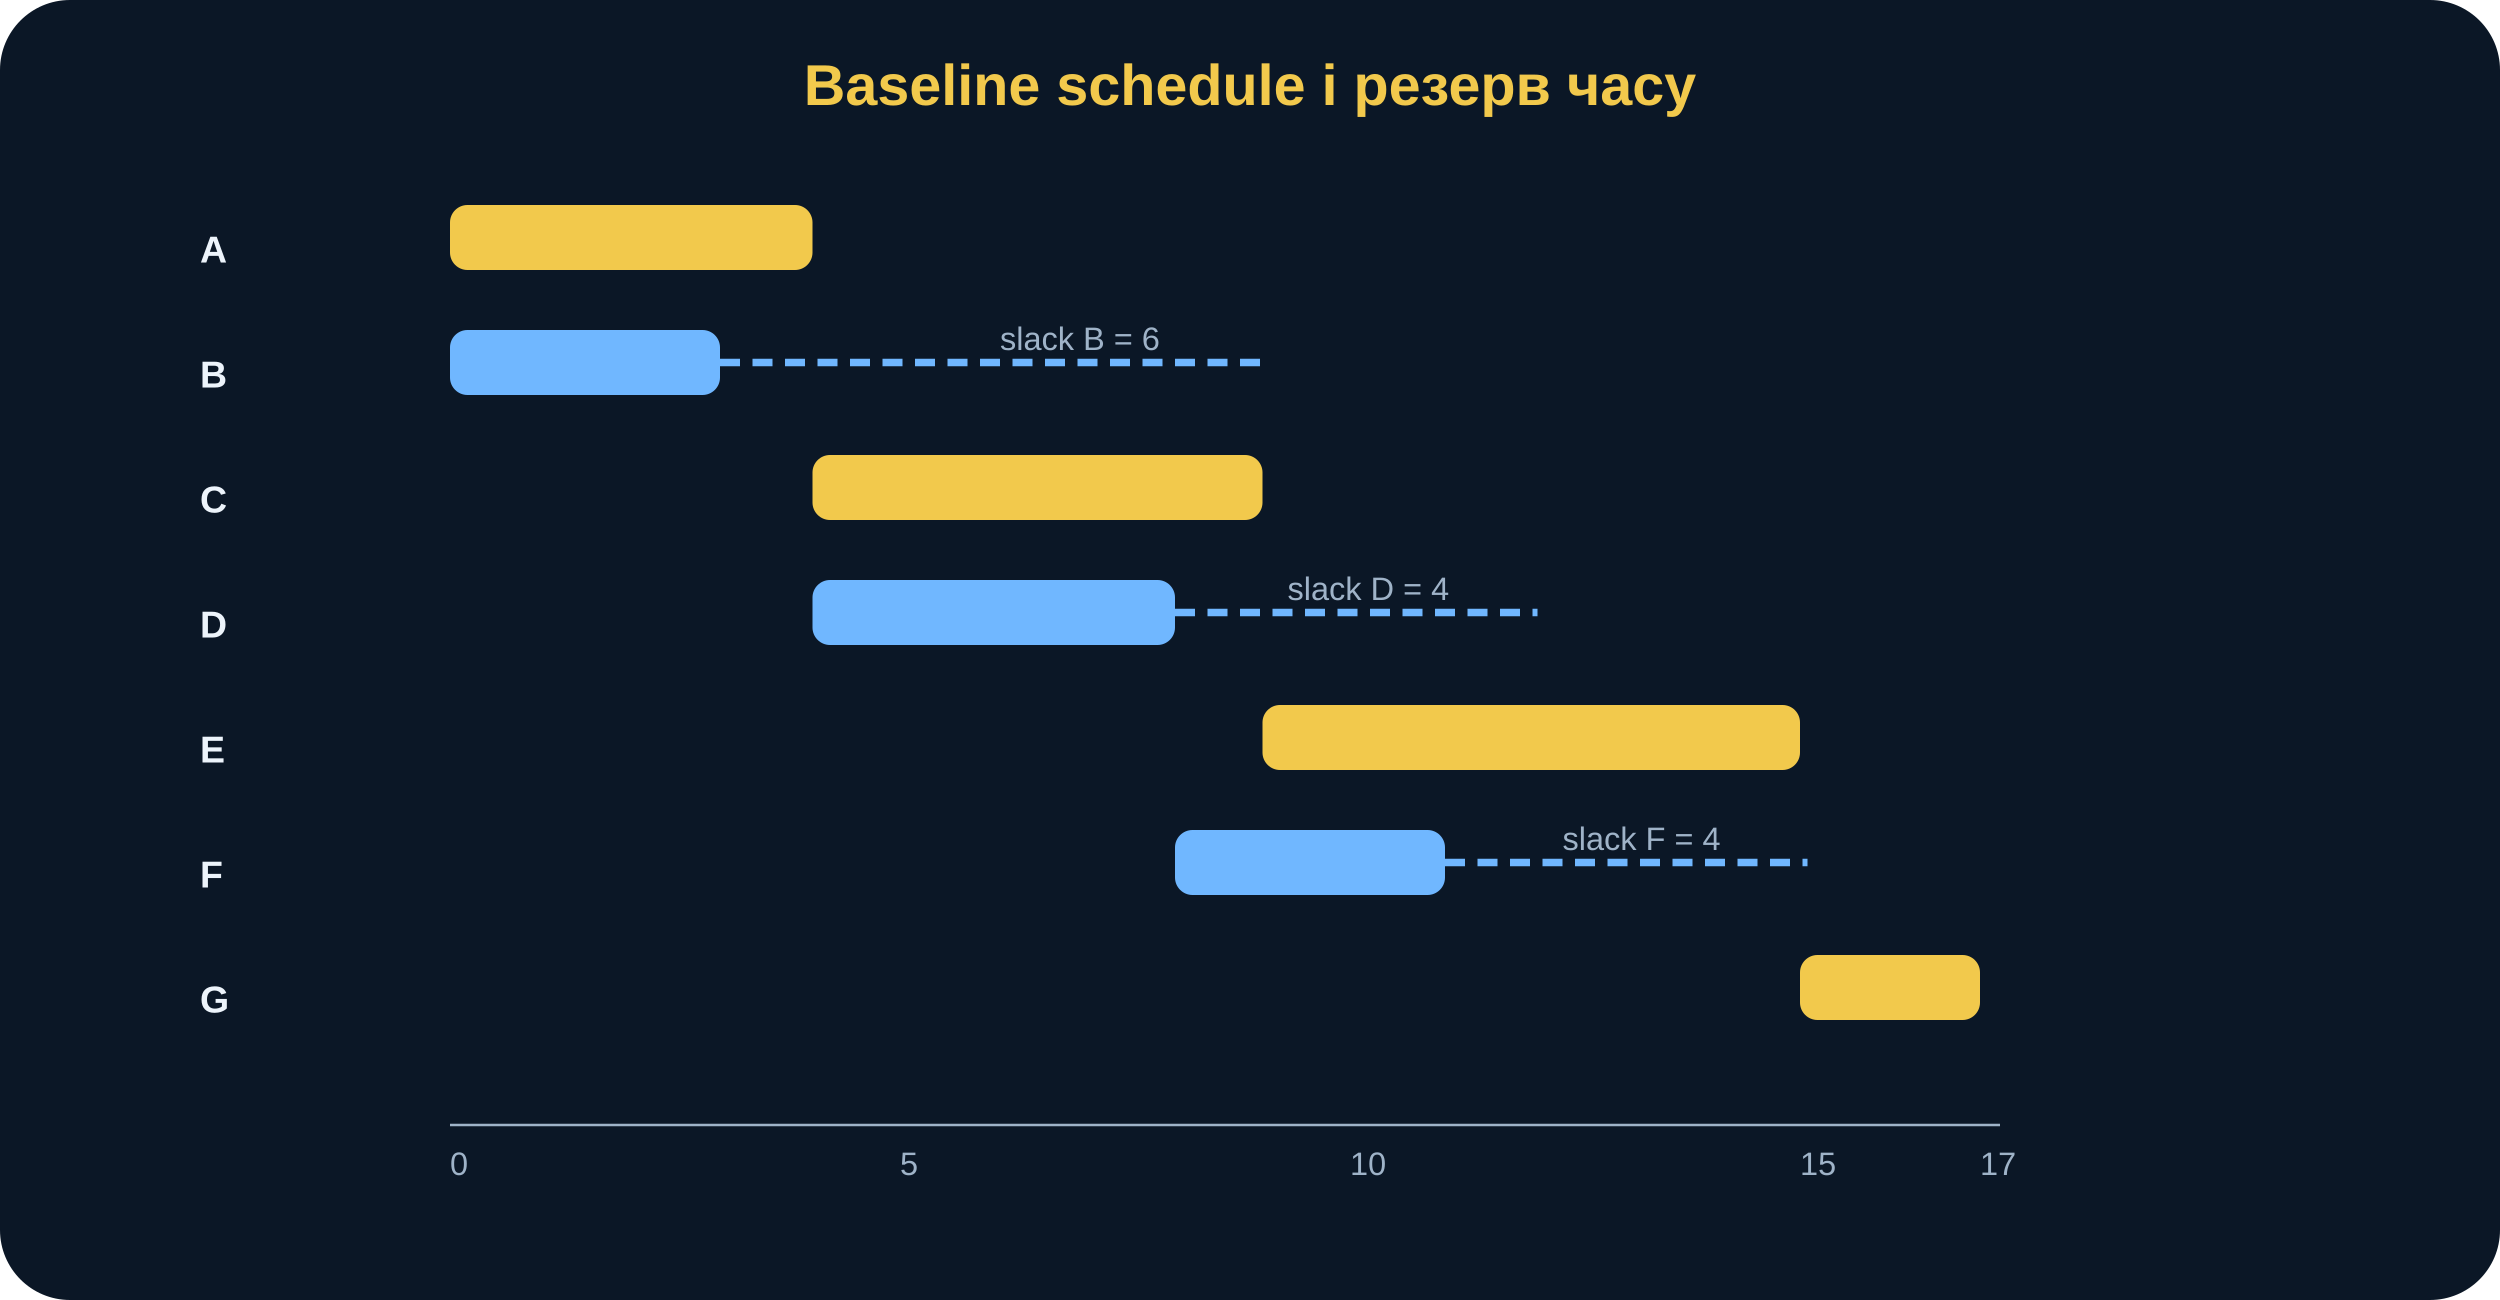
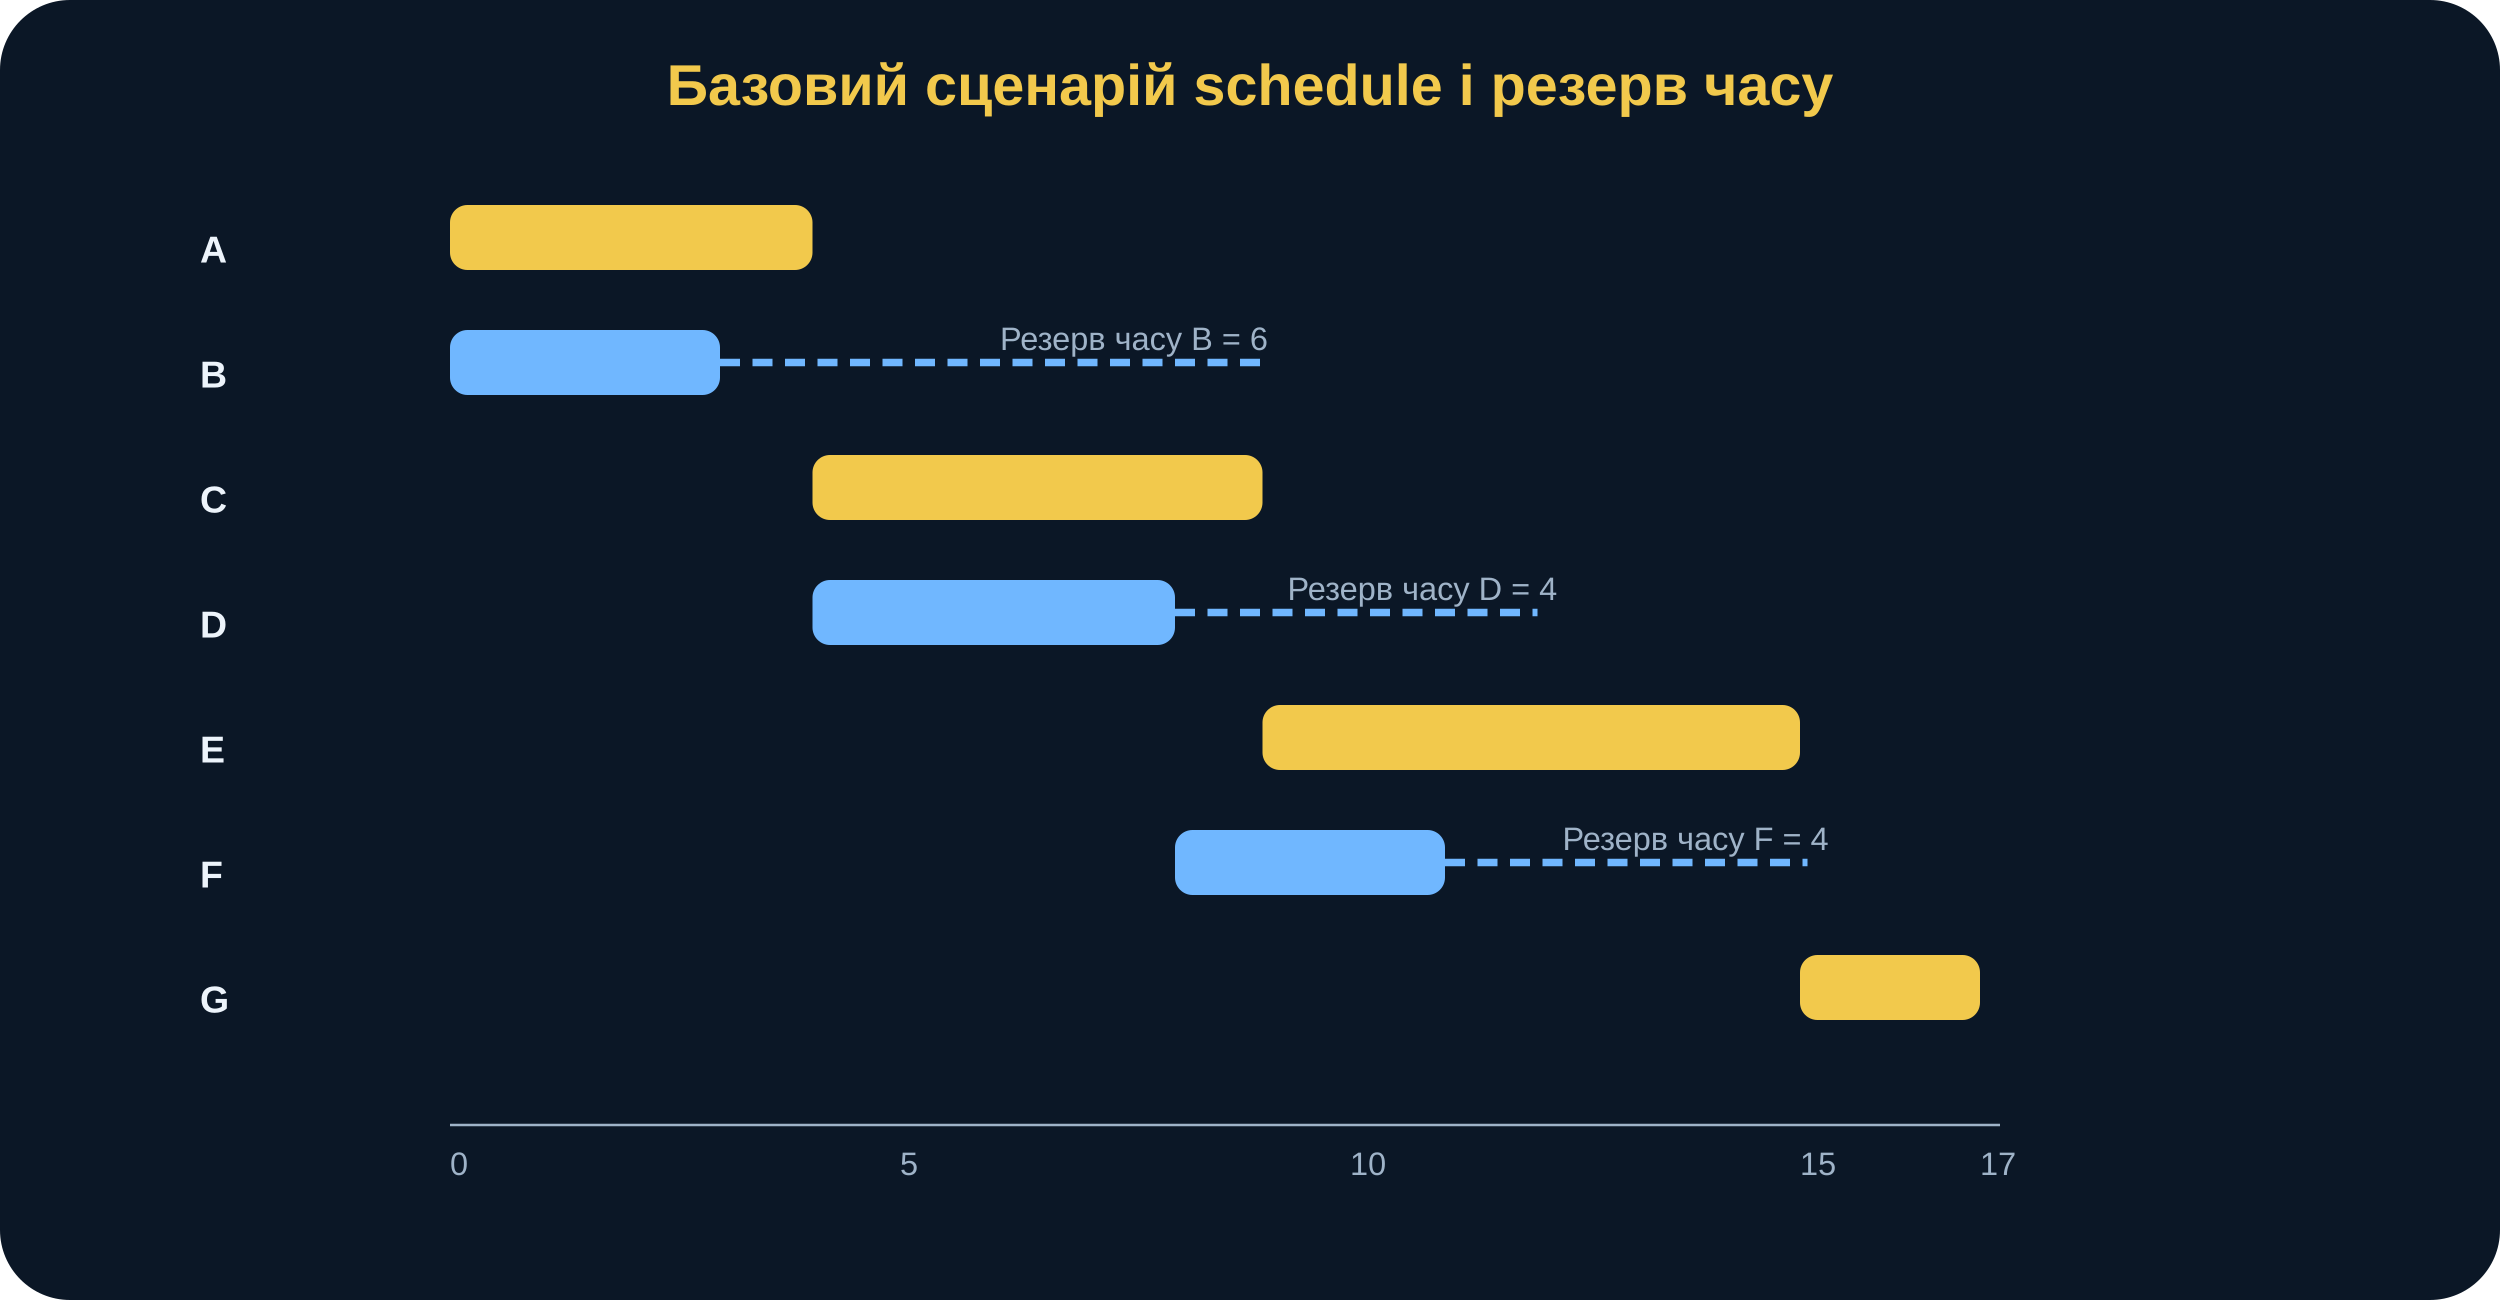
<svg xmlns="http://www.w3.org/2000/svg" viewBox="0 0 1000 520">
  <rect width="1000" height="520" rx="28" fill="#0b1726" />
  <g font-family="Arial,sans-serif">
-     <text x="500" y="42" text-anchor="middle" fill="#f2c94c" font-size="23" font-weight="700">Baseline schedule і резерв часу</text>
+     <text x="500" y="42" text-anchor="middle" fill="#f2c94c" font-size="23" font-weight="700">Базовий сценарій schedule і резерв часу</text>
    <g fill="#9fb3c8" font-size="13">
      <text x="180" y="470">0</text>
      <text x="360" y="470">5</text>
      <text x="540" y="470">10</text>
      <text x="720" y="470">15</text>
      <text x="792" y="470">17</text>
    </g>
    <line x1="180" y1="450" x2="800" y2="450" stroke="#9fb3c8" />
    <g fill="#edf4fb" font-size="15" font-weight="700">
      <text x="80" y="105">A</text>
      <text x="80" y="155">B</text>
      <text x="80" y="205">C</text>
      <text x="80" y="255">D</text>
      <text x="80" y="305">E</text>
      <text x="80" y="355">F</text>
      <text x="80" y="405">G</text>
    </g>
    <g fill="#f2c94c">
      <rect x="180" y="82" width="145" height="26" rx="7" />
      <rect x="325" y="182" width="180" height="26" rx="7" />
      <rect x="505" y="282" width="215" height="26" rx="7" />
      <rect x="720" y="382" width="72" height="26" rx="7" />
    </g>
    <g fill="#70b7ff">
      <rect x="180" y="132" width="108" height="26" rx="7" />
      <rect x="325" y="232" width="145" height="26" rx="7" />
      <rect x="470" y="332" width="108" height="26" rx="7" />
    </g>
    <g stroke="#70b7ff" stroke-width="3" stroke-dasharray="8 5">
      <line x1="288" y1="145" x2="505" y2="145" />
      <line x1="470" y1="245" x2="615" y2="245" />
      <line x1="578" y1="345" x2="723" y2="345" />
    </g>
    <g fill="#9fb3c8" font-size="13">
-       <text x="400" y="140">slack B = 6</text>
-       <text x="515" y="240">slack D = 4</text>
-       <text x="625" y="340">slack F = 4</text>
+       <text x="400" y="140">Резерв часу B = 6</text>
+       <text x="515" y="240">Резерв часу D = 4</text>
+       <text x="625" y="340">Резерв часу F = 4</text>
    </g>
  </g>
</svg>
